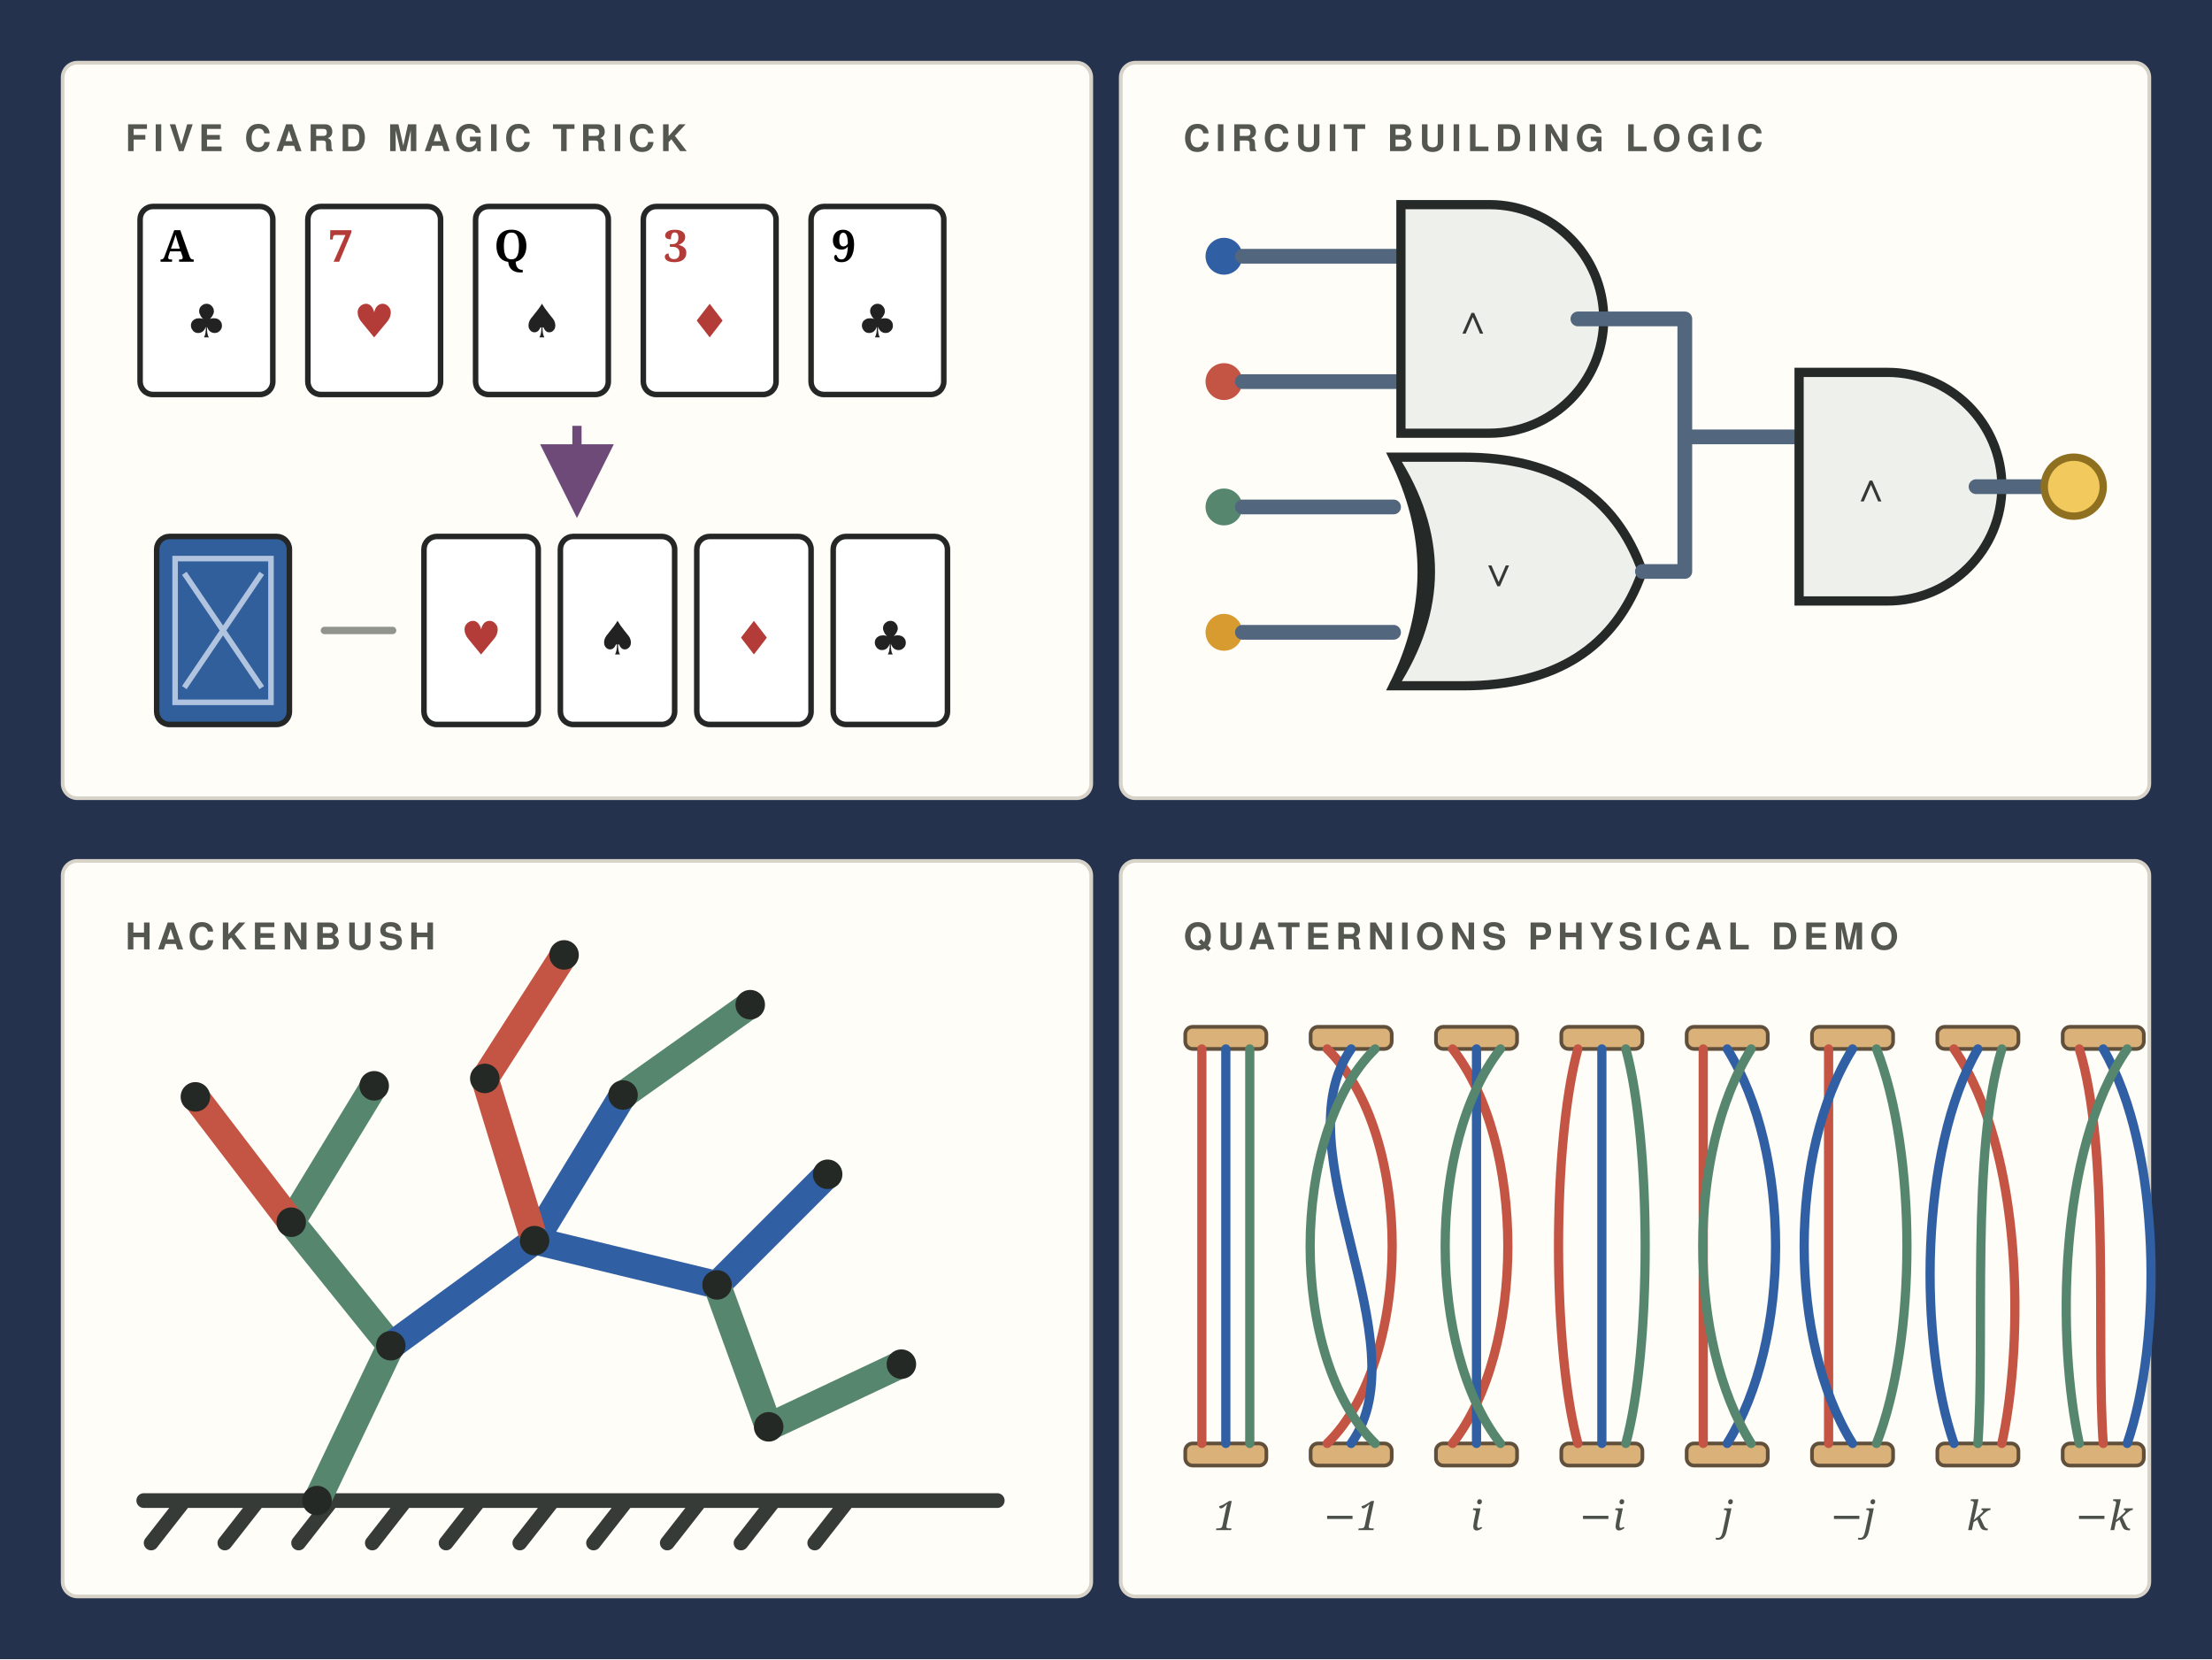
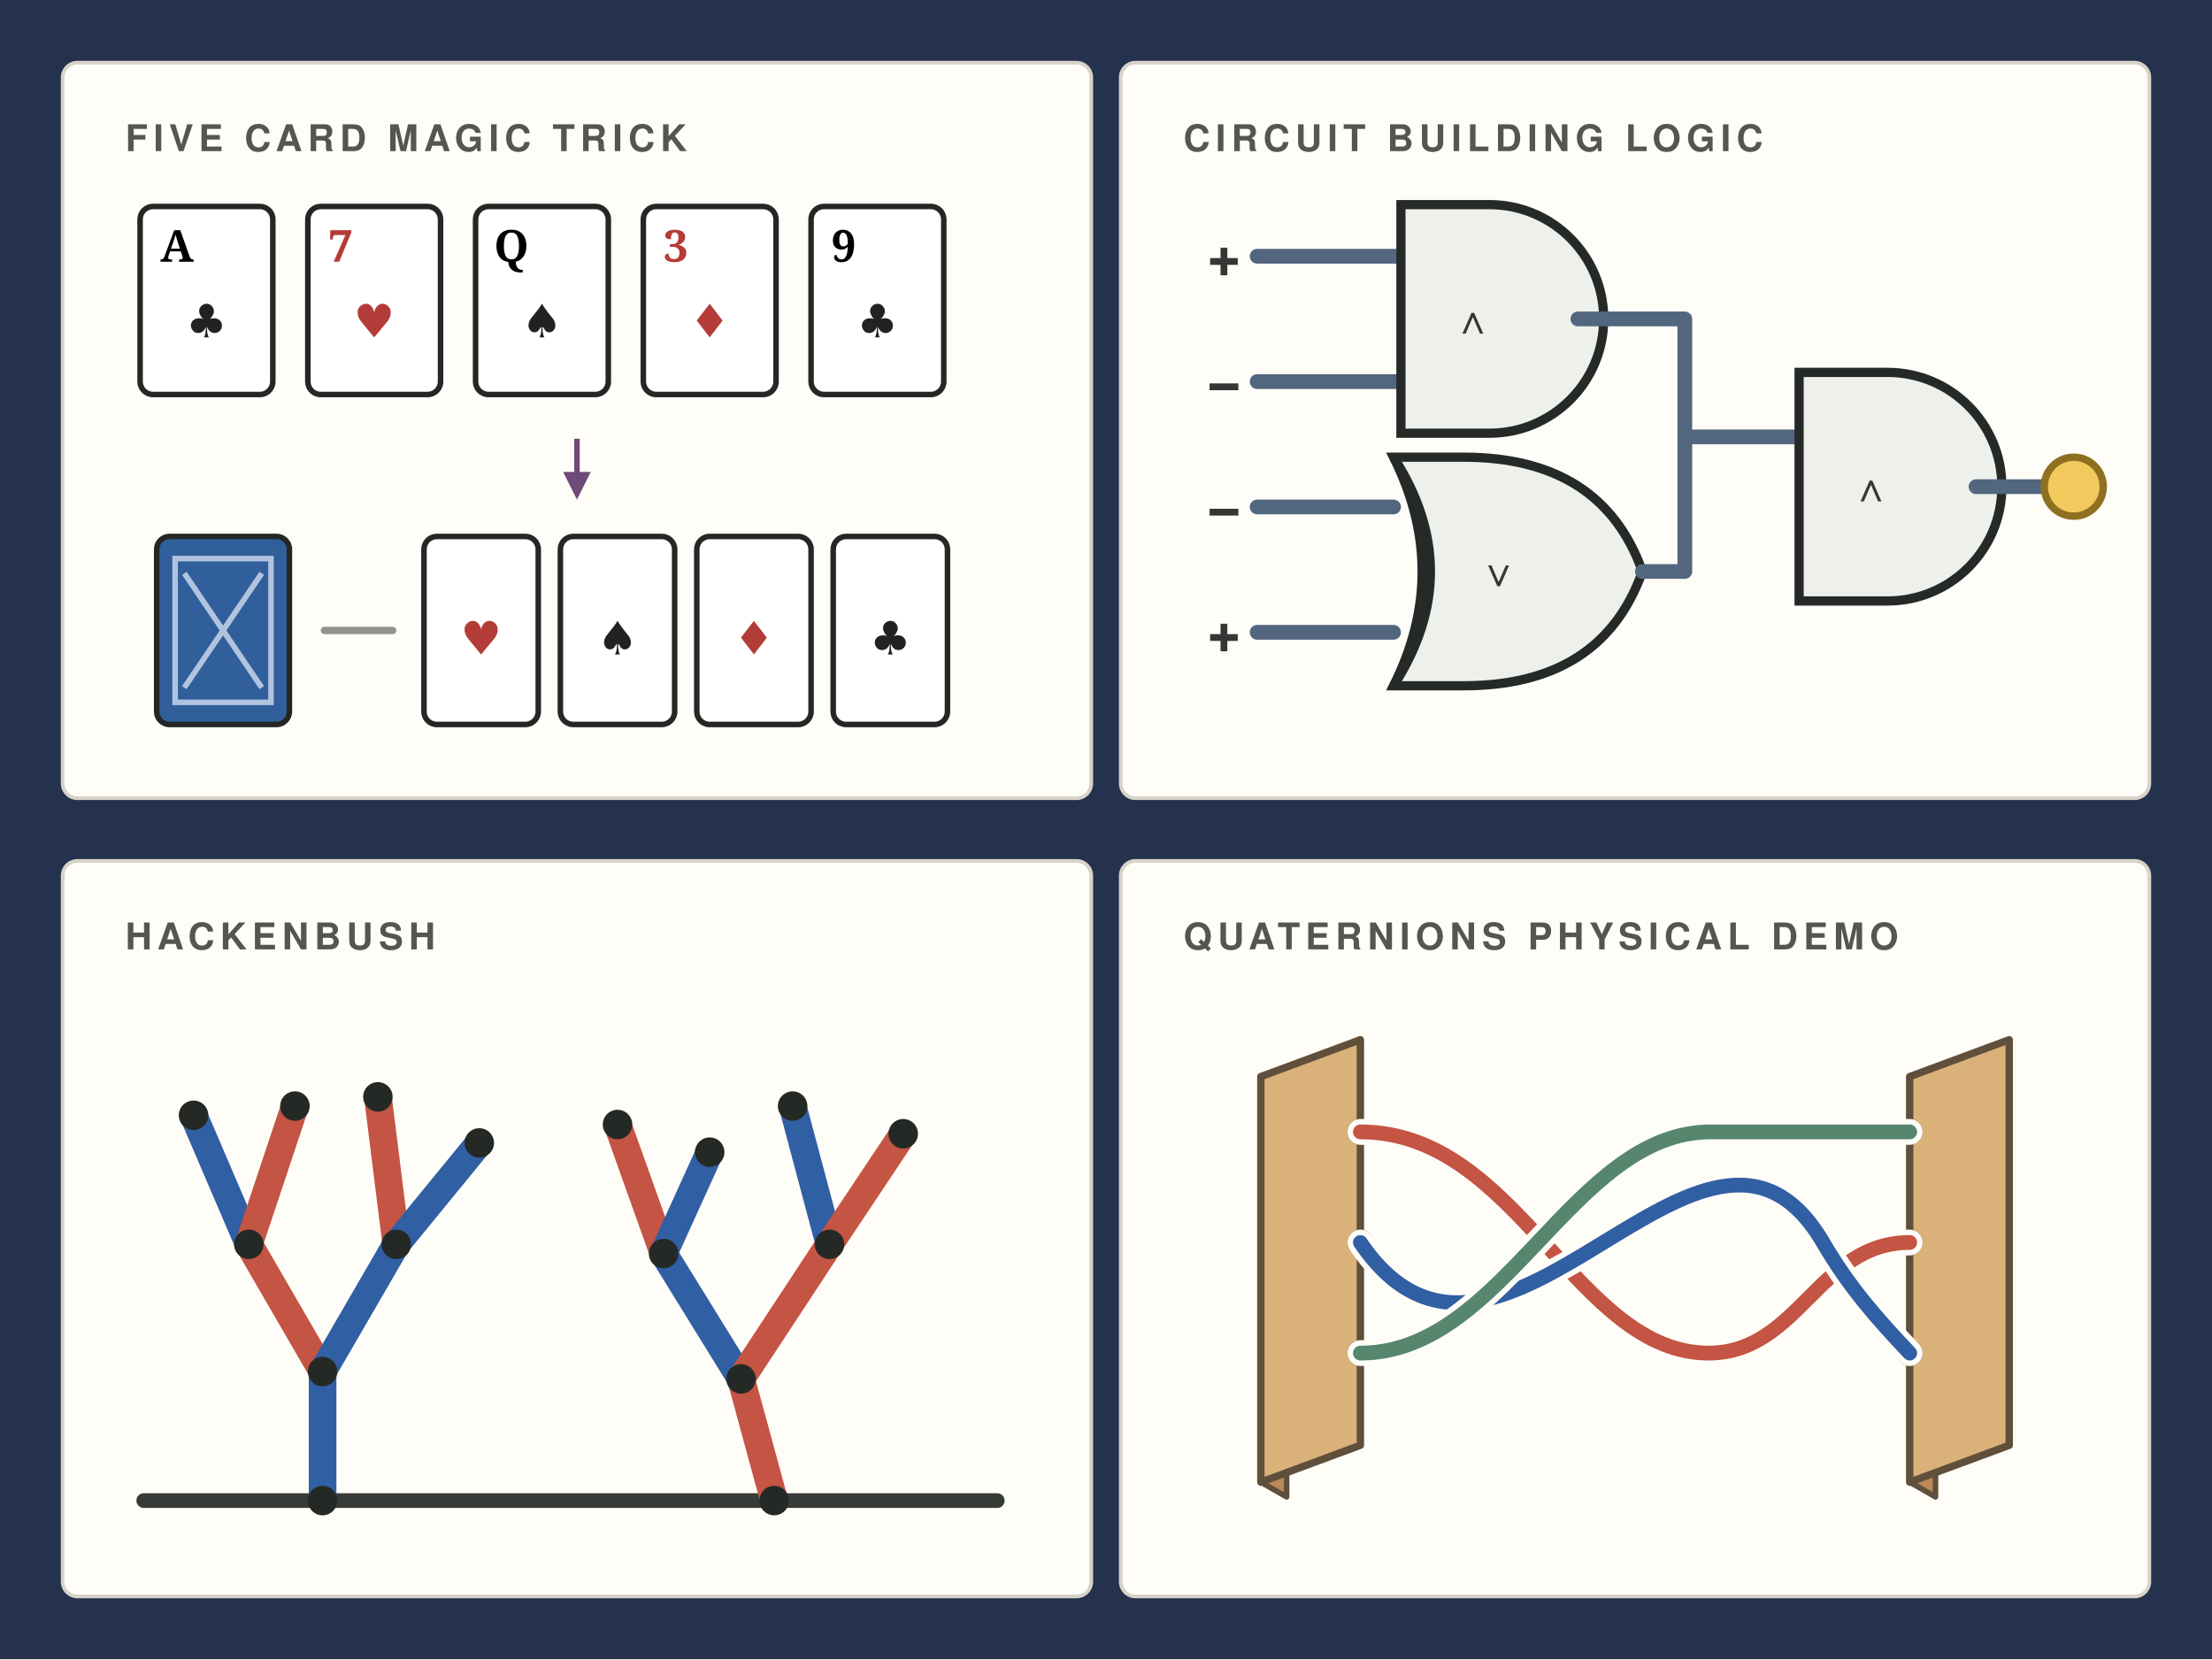
<svg xmlns="http://www.w3.org/2000/svg" viewBox="0 0 1200 900" role="img" aria-labelledby="title desc">
  <defs>
    <style>
-       .tile{fill:#fffdf8;stroke:#d8d3c8;stroke-width:2}.label{font:700 20px Helvetica,Arial,sans-serif;letter-spacing:3px;fill:#545750}.card{fill:#fff;stroke:#242725;stroke-width:3}.wire{fill:none;stroke:#52667e;stroke-width:8;stroke-linecap:round;stroke-linejoin:round}.gate{fill:#edf0eb;stroke:#252a29;stroke-width:5}.ground{fill:none;stroke:#373b38;stroke-width:8;stroke-linecap:round}.edge{fill:none;stroke-width:15;stroke-linecap:round;stroke-linejoin:round}.node{fill:#252925}.qboard{fill:#d9b179;stroke:#604f3b;stroke-width:2}.qstring{fill:none;stroke-width:5;stroke-linecap:round}.qlabel{font:italic 22px Georgia,serif;fill:#4d514c}.small{font:700 22px Helvetica,Arial,sans-serif;fill:#343734}.suit{font:700 25px Georgia,serif}.rank{font:700 24px Georgia,serif}
+       .tile{fill:#fffdf8;stroke:#d8d3c8;stroke-width:2}.label{font:700 20px Helvetica,Arial,sans-serif;letter-spacing:3px;fill:#545750}.card{fill:#fff;stroke:#242725;stroke-width:3}.wire{fill:none;stroke:#52667e;stroke-width:8;stroke-linecap:round;stroke-linejoin:round}.gate{fill:#edf0eb;stroke:#252a29;stroke-width:5}.ground{fill:none;stroke:#373b38;stroke-width:8;stroke-linecap:round}.edge{fill:none;stroke-width:15;stroke-linecap:round;stroke-linejoin:round}.node{fill:#252925}.inputsign{font:700 31px Helvetica,Arial,sans-serif;fill:#343734}.qboard{fill:#d9b179;stroke:#604f3b;stroke-width:4;stroke-linejoin:round}.qside{fill:#b98958;stroke:#604f3b;stroke-width:3;stroke-linejoin:round}.qstring{fill:none;stroke-width:8;stroke-linecap:round}.qgap{fill:none;stroke:#fffdf8;stroke-width:14;stroke-linecap:round}.small{font:700 22px Helvetica,Arial,sans-serif;fill:#343734}.suit{font:700 25px Georgia,serif}.rank{font:700 24px Georgia,serif}
    </style>
-     <marker id="arrow" viewBox="0 0 10 10" refX="8" refY="5" markerWidth="8" markerHeight="8" orient="auto-start-reverse">
+     <marker id="arrow" viewBox="0 0 10 10" refX="8" refY="5" markerWidth="5" markerHeight="5" orient="auto-start-reverse">
      <path d="M0 0 10 5 0 10z" fill="#6d4a78" />
    </marker>
  </defs>
  <rect width="1200" height="900" fill="#25324d" />
  <rect class="tile" x="34" y="34" width="558" height="399" rx="8" />
  <rect class="tile" x="608" y="34" width="558" height="399" rx="8" />
  <rect class="tile" x="34" y="467" width="558" height="399" rx="8" />
  <rect class="tile" x="608" y="467" width="558" height="399" rx="8" />
  <g aria-label="Five-card trick">
    <text class="label" x="68" y="82">FIVE CARD MAGIC TRICK</text>
    <g transform="translate(76 112)">
      <g transform="translate(0)">
        <rect class="card" width="72" height="102" rx="7" />
        <text class="rank" x="11" y="30">A</text>
        <text class="suit" x="36" y="71" text-anchor="middle" fill="#222">♣</text>
      </g>
      <g transform="translate(91)">
        <rect class="card" width="72" height="102" rx="7" />
        <text class="rank" x="11" y="30" fill="#b43c38">7</text>
        <text class="suit" x="36" y="71" text-anchor="middle" fill="#b43c38">♥</text>
      </g>
      <g transform="translate(182)">
        <rect class="card" width="72" height="102" rx="7" />
        <text class="rank" x="10" y="30">Q</text>
        <text class="suit" x="36" y="71" text-anchor="middle" fill="#222">♠</text>
      </g>
      <g transform="translate(273)">
        <rect class="card" width="72" height="102" rx="7" />
        <text class="rank" x="11" y="30" fill="#b43c38">3</text>
        <text class="suit" x="36" y="71" text-anchor="middle" fill="#b43c38">♦</text>
      </g>
      <g transform="translate(364)">
        <rect class="card" width="72" height="102" rx="7" />
        <text class="rank" x="11" y="30">9</text>
        <text class="suit" x="36" y="71" text-anchor="middle" fill="#222">♣</text>
      </g>
    </g>
-     <path d="M313 231v42" fill="none" stroke="#6d4a78" stroke-width="5" marker-end="url(#arrow)" />
+     <path d="M313 238v30" fill="none" stroke="#6d4a78" stroke-width="3" marker-end="url(#arrow)" />
    <g transform="translate(85 291)">
      <g>
        <rect x="0" width="72" height="102" rx="7" fill="#315f9c" stroke="#242725" stroke-width="3" />
        <path d="M10 12h52v78H10zM15 20l42 62M57 20 15 82" fill="none" stroke="#dce6f6" stroke-width="3" opacity=".75" />
      </g>
      <path d="M91 51h37" fill="none" stroke="#90948d" stroke-width="4" stroke-linecap="round" />
      <g transform="translate(145)">
        <rect class="card" width="62" height="102" rx="7" />
        <text class="suit" x="31" y="64" text-anchor="middle" fill="#b43c38">♥</text>
      </g>
      <g transform="translate(219)">
        <rect class="card" width="62" height="102" rx="7" />
        <text class="suit" x="31" y="64" text-anchor="middle" fill="#222">♠</text>
      </g>
      <g transform="translate(293)">
        <rect class="card" width="62" height="102" rx="7" />
        <text class="suit" x="31" y="64" text-anchor="middle" fill="#b43c38">♦</text>
      </g>
      <g transform="translate(367)">
        <rect class="card" width="62" height="102" rx="7" />
        <text class="suit" x="31" y="64" text-anchor="middle" fill="#222">♣</text>
      </g>
    </g>
  </g>
  <g aria-label="Boolean circuit">
    <text class="label" x="642" y="82">CIRCUIT BUILDING LOGIC</text>
    <g>
-       <circle cx="664" cy="139" r="10" fill="#315fa3" />
-       <circle cx="664" cy="207" r="10" fill="#c45443" />
-       <circle cx="664" cy="275" r="10" fill="#56866e" />
-       <circle cx="664" cy="343" r="10" fill="#d89b30" />
-       <path class="wire" d="M674 139H760M674 207H760M674 275H756M674 343H756" />
+       <text class="inputsign" x="664" y="149" text-anchor="middle">+</text>
+       <text class="inputsign" x="664" y="217" text-anchor="middle">−</text>
+       <text class="inputsign" x="664" y="285" text-anchor="middle">−</text>
+       <text class="inputsign" x="664" y="353" text-anchor="middle">+</text>
+       <path class="wire" d="M682 139H760M682 207H760M682 275H756M682 343H756" />
      <path class="gate" d="M760 111h48a48 48 0 0 1 0 124h-48z" />
      <text class="small" x="799" y="181" text-anchor="middle">∧</text>
      <path class="gate" d="M756 248q31 62 0 124h38q75 0 97-62-22-62-97-62z" />
      <path d="M756 248q40 62 0 124" fill="none" stroke="#252a29" stroke-width="5" />
      <text class="small" x="813" y="318" text-anchor="middle">∨</text>
      <path class="wire" d="M856 173h58v64M891 310h23v-73h62" />
      <path class="gate" d="M976 202h48a48 48 0 0 1 0 124h-48z" />
      <text class="small" x="1015" y="272" text-anchor="middle">∧</text>
      <path class="wire" d="M1072 264h42" />
      <circle cx="1125" cy="264" r="16" fill="#f2c95c" stroke="#8f7021" stroke-width="4" />
    </g>
  </g>
  <g aria-label="Hackenbush position">
    <text class="label" x="68" y="515">HACKENBUSH</text>
-     <path class="ground" d="M78 814h463M100 814l-18 23m58-23-18 23m58-23-18 23m58-23-18 23m58-23-18 23m58-23-18 23m58-23-18 23m58-23-18 23m58-23-18 23m58-23-18 23" />
+     <path class="ground" d="M78 814h463" />
    <g>
-       <path class="edge" d="M172 814l40-84-54-67 45-74" stroke="#56866e" />
-       <path class="edge" d="M212 730l78-57 48-79" stroke="#315fa3" />
-       <path class="edge" d="M290 673l-27-88 43-67" stroke="#c45443" />
-       <path class="edge" d="M290 673l99 24 60-60" stroke="#315fa3" />
-       <path class="edge" d="M389 697l28 77 72-34" stroke="#56866e" />
-       <path class="edge" d="M158 663l-52-68" stroke="#c45443" />
-       <path class="edge" d="M338 594l69-49" stroke="#56866e" />
+       <path class="edge" d="M175 814V744" stroke="#315fa3" />
+       <path class="edge" d="M175 744l-40-69" stroke="#c45443" />
+       <path class="edge" d="M175 744l40-69" stroke="#315fa3" />
+       <path class="edge" d="M135 675l-30-70" stroke="#315fa3" />
+       <path class="edge" d="M135 675l25-75" stroke="#c45443" />
+       <path class="edge" d="M215 675l-10-80" stroke="#c45443" />
+       <path class="edge" d="M215 675l45-55" stroke="#315fa3" />
+       <path class="edge" d="M420 814l-18-66" stroke="#c45443" />
+       <path class="edge" d="M402 748l-42-68" stroke="#315fa3" />
+       <path class="edge" d="M402 748l48-73" stroke="#c45443" />
+       <path class="edge" d="M360 680l-25-70" stroke="#c45443" />
+       <path class="edge" d="M360 680l25-55" stroke="#315fa3" />
+       <path class="edge" d="M450 675l-20-75" stroke="#315fa3" />
+       <path class="edge" d="M450 675l40-60" stroke="#c45443" />
    </g>
    <g class="node">
-       <circle cx="172" cy="814" r="8" />
-       <circle cx="212" cy="730" r="8" />
-       <circle cx="158" cy="663" r="8" />
-       <circle cx="203" cy="589" r="8" />
-       <circle cx="290" cy="673" r="8" />
-       <circle cx="338" cy="594" r="8" />
-       <circle cx="263" cy="585" r="8" />
-       <circle cx="306" cy="518" r="8" />
-       <circle cx="389" cy="697" r="8" />
-       <circle cx="449" cy="637" r="8" />
-       <circle cx="417" cy="774" r="8" />
-       <circle cx="489" cy="740" r="8" />
-       <circle cx="106" cy="595" r="8" />
-       <circle cx="407" cy="545" r="8" />
+       <circle cx="175" cy="814" r="8" />
+       <circle cx="175" cy="744" r="8" />
+       <circle cx="135" cy="675" r="8" />
+       <circle cx="215" cy="675" r="8" />
+       <circle cx="105" cy="605" r="8" />
+       <circle cx="160" cy="600" r="8" />
+       <circle cx="205" cy="595" r="8" />
+       <circle cx="260" cy="620" r="8" />
+       <circle cx="420" cy="814" r="8" />
+       <circle cx="402" cy="748" r="8" />
+       <circle cx="360" cy="680" r="8" />
+       <circle cx="450" cy="675" r="8" />
+       <circle cx="335" cy="610" r="8" />
+       <circle cx="385" cy="625" r="8" />
+       <circle cx="430" cy="600" r="8" />
+       <circle cx="490" cy="615" r="8" />
    </g>
  </g>
-   <g aria-label="Eight physical quaternion states">
+   <g aria-label="Physical quaternion string demonstration">
    <text class="label" x="642" y="515">QUATERNIONS PHYSICAL DEMO</text>
-     <g transform="translate(665 0)">
-       <rect class="qboard" x="-22" y="557" width="44" height="12" rx="4" />
-       <rect class="qboard" x="-22" y="783" width="44" height="12" rx="4" />
-       <path class="qstring" d="M-13 569V783" stroke="#c45443" />
-       <path class="qstring" d="M0 569V783" stroke="#315fa3" />
-       <path class="qstring" d="M13 569V783" stroke="#56866e" />
-       <text class="qlabel" x="0" y="830" text-anchor="middle">1</text>
+     <path class="qside" d="M684 584l14 8v220l-14-8z" />
+     <path class="qboard" d="M684 584l54-20v220l-54 20z" />
+     <path class="qside" d="M1036 584l14 8v220l-14-8z" />
+     <path class="qboard" d="M1036 584l54-20v220l-54 20z" />
+     <g fill="#554532">
+       <circle cx="738" cy="614" r="7" />
+       <circle cx="738" cy="674" r="7" />
+       <circle cx="738" cy="734" r="7" />
+       <circle cx="1036" cy="614" r="7" />
+       <circle cx="1036" cy="674" r="7" />
+       <circle cx="1036" cy="734" r="7" />
    </g>
-     <g transform="translate(733 0)">
-       <rect class="qboard" x="-22" y="557" width="44" height="12" rx="4" />
-       <rect class="qboard" x="-22" y="783" width="44" height="12" rx="4" />
-       <path class="qstring" d="M-13 569C34 615 34 737-13 783" stroke="#c45443" />
-       <path class="qstring" d="M0 569C-39 624 39 728 0 783" stroke="#315fa3" />
-       <path class="qstring" d="M13 569C-34 615-34 737 13 783" stroke="#56866e" />
-       <text class="qlabel" x="0" y="830" text-anchor="middle">−1</text>
-     </g>
-     <g transform="translate(801 0)">
-       <rect class="qboard" x="-22" y="557" width="44" height="12" rx="4" />
-       <rect class="qboard" x="-22" y="783" width="44" height="12" rx="4" />
-       <path class="qstring" d="M-13 569C27 620 27 732-13 783" stroke="#c45443" />
-       <path class="qstring" d="M0 569V783" stroke="#315fa3" />
-       <path class="qstring" d="M13 569C-27 620-27 732 13 783" stroke="#56866e" />
-       <text class="qlabel" x="0" y="830" text-anchor="middle">i</text>
-     </g>
-     <g transform="translate(869 0)">
-       <rect class="qboard" x="-22" y="557" width="44" height="12" rx="4" />
-       <rect class="qboard" x="-22" y="783" width="44" height="12" rx="4" />
-       <path class="qstring" d="M-13 569C-27 620-27 732-13 783" stroke="#c45443" />
-       <path class="qstring" d="M0 569V783" stroke="#315fa3" />
-       <path class="qstring" d="M13 569C27 620 27 732 13 783" stroke="#56866e" />
-       <text class="qlabel" x="0" y="830" text-anchor="middle">−i</text>
-     </g>
-     <g transform="translate(937 0)">
-       <rect class="qboard" x="-22" y="557" width="44" height="12" rx="4" />
-       <rect class="qboard" x="-22" y="783" width="44" height="12" rx="4" />
-       <path class="qstring" d="M-13 569V783" stroke="#c45443" />
-       <path class="qstring" d="M0 569C35 625 35 727 0 783" stroke="#315fa3" />
-       <path class="qstring" d="M13 569C-22 625-22 727 13 783" stroke="#56866e" />
-       <text class="qlabel" x="0" y="830" text-anchor="middle">j</text>
-     </g>
-     <g transform="translate(1005 0)">
-       <rect class="qboard" x="-22" y="557" width="44" height="12" rx="4" />
-       <rect class="qboard" x="-22" y="783" width="44" height="12" rx="4" />
-       <path class="qstring" d="M-13 569V783" stroke="#c45443" />
-       <path class="qstring" d="M0 569C-35 625-35 727 0 783" stroke="#315fa3" />
-       <path class="qstring" d="M13 569C35 625 35 727 13 783" stroke="#56866e" />
-       <text class="qlabel" x="0" y="830" text-anchor="middle">−j</text>
-     </g>
-     <g transform="translate(1073 0)">
-       <rect class="qboard" x="-22" y="557" width="44" height="12" rx="4" />
-       <rect class="qboard" x="-22" y="783" width="44" height="12" rx="4" />
-       <path class="qstring" d="M-13 569C25 624 25 728 13 783" stroke="#c45443" />
-       <path class="qstring" d="M0 569C-32 624-32 728-13 783" stroke="#315fa3" />
-       <path class="qstring" d="M13 569C-4 624 4 728 0 783" stroke="#56866e" />
-       <text class="qlabel" x="0" y="830" text-anchor="middle">k</text>
-     </g>
-     <g transform="translate(1141 0)">
-       <rect class="qboard" x="-22" y="557" width="44" height="12" rx="4" />
-       <rect class="qboard" x="-22" y="783" width="44" height="12" rx="4" />
-       <path class="qstring" d="M-13 569C4 624-4 728 0 783" stroke="#c45443" />
-       <path class="qstring" d="M0 569C32 624 32 728 13 783" stroke="#315fa3" />
-       <path class="qstring" d="M13 569C-25 624-25 728-13 783" stroke="#56866e" />
-       <text class="qlabel" x="0" y="830" text-anchor="middle">−k</text>
-     </g>
+     <path class="qgap" d="M738 614c86 0 117 121 190 120 48-1 59-60 108-60" />
+     <path class="qstring" d="M738 614c86 0 117 121 190 120 48-1 59-60 108-60" stroke="#c45443" />
+     <path class="qgap" d="M738 674c76 112 187-109 251 0 14 24 29 41 47 60" />
+     <path class="qstring" d="M738 674c76 112 187-109 251 0 14 24 29 41 47 60" stroke="#315fa3" />
+     <path class="qgap" d="M738 734c78 0 115-120 190-120h108" />
+     <path class="qstring" d="M738 734c78 0 115-120 190-120h108" stroke="#56866e" />
  </g>
</svg>
